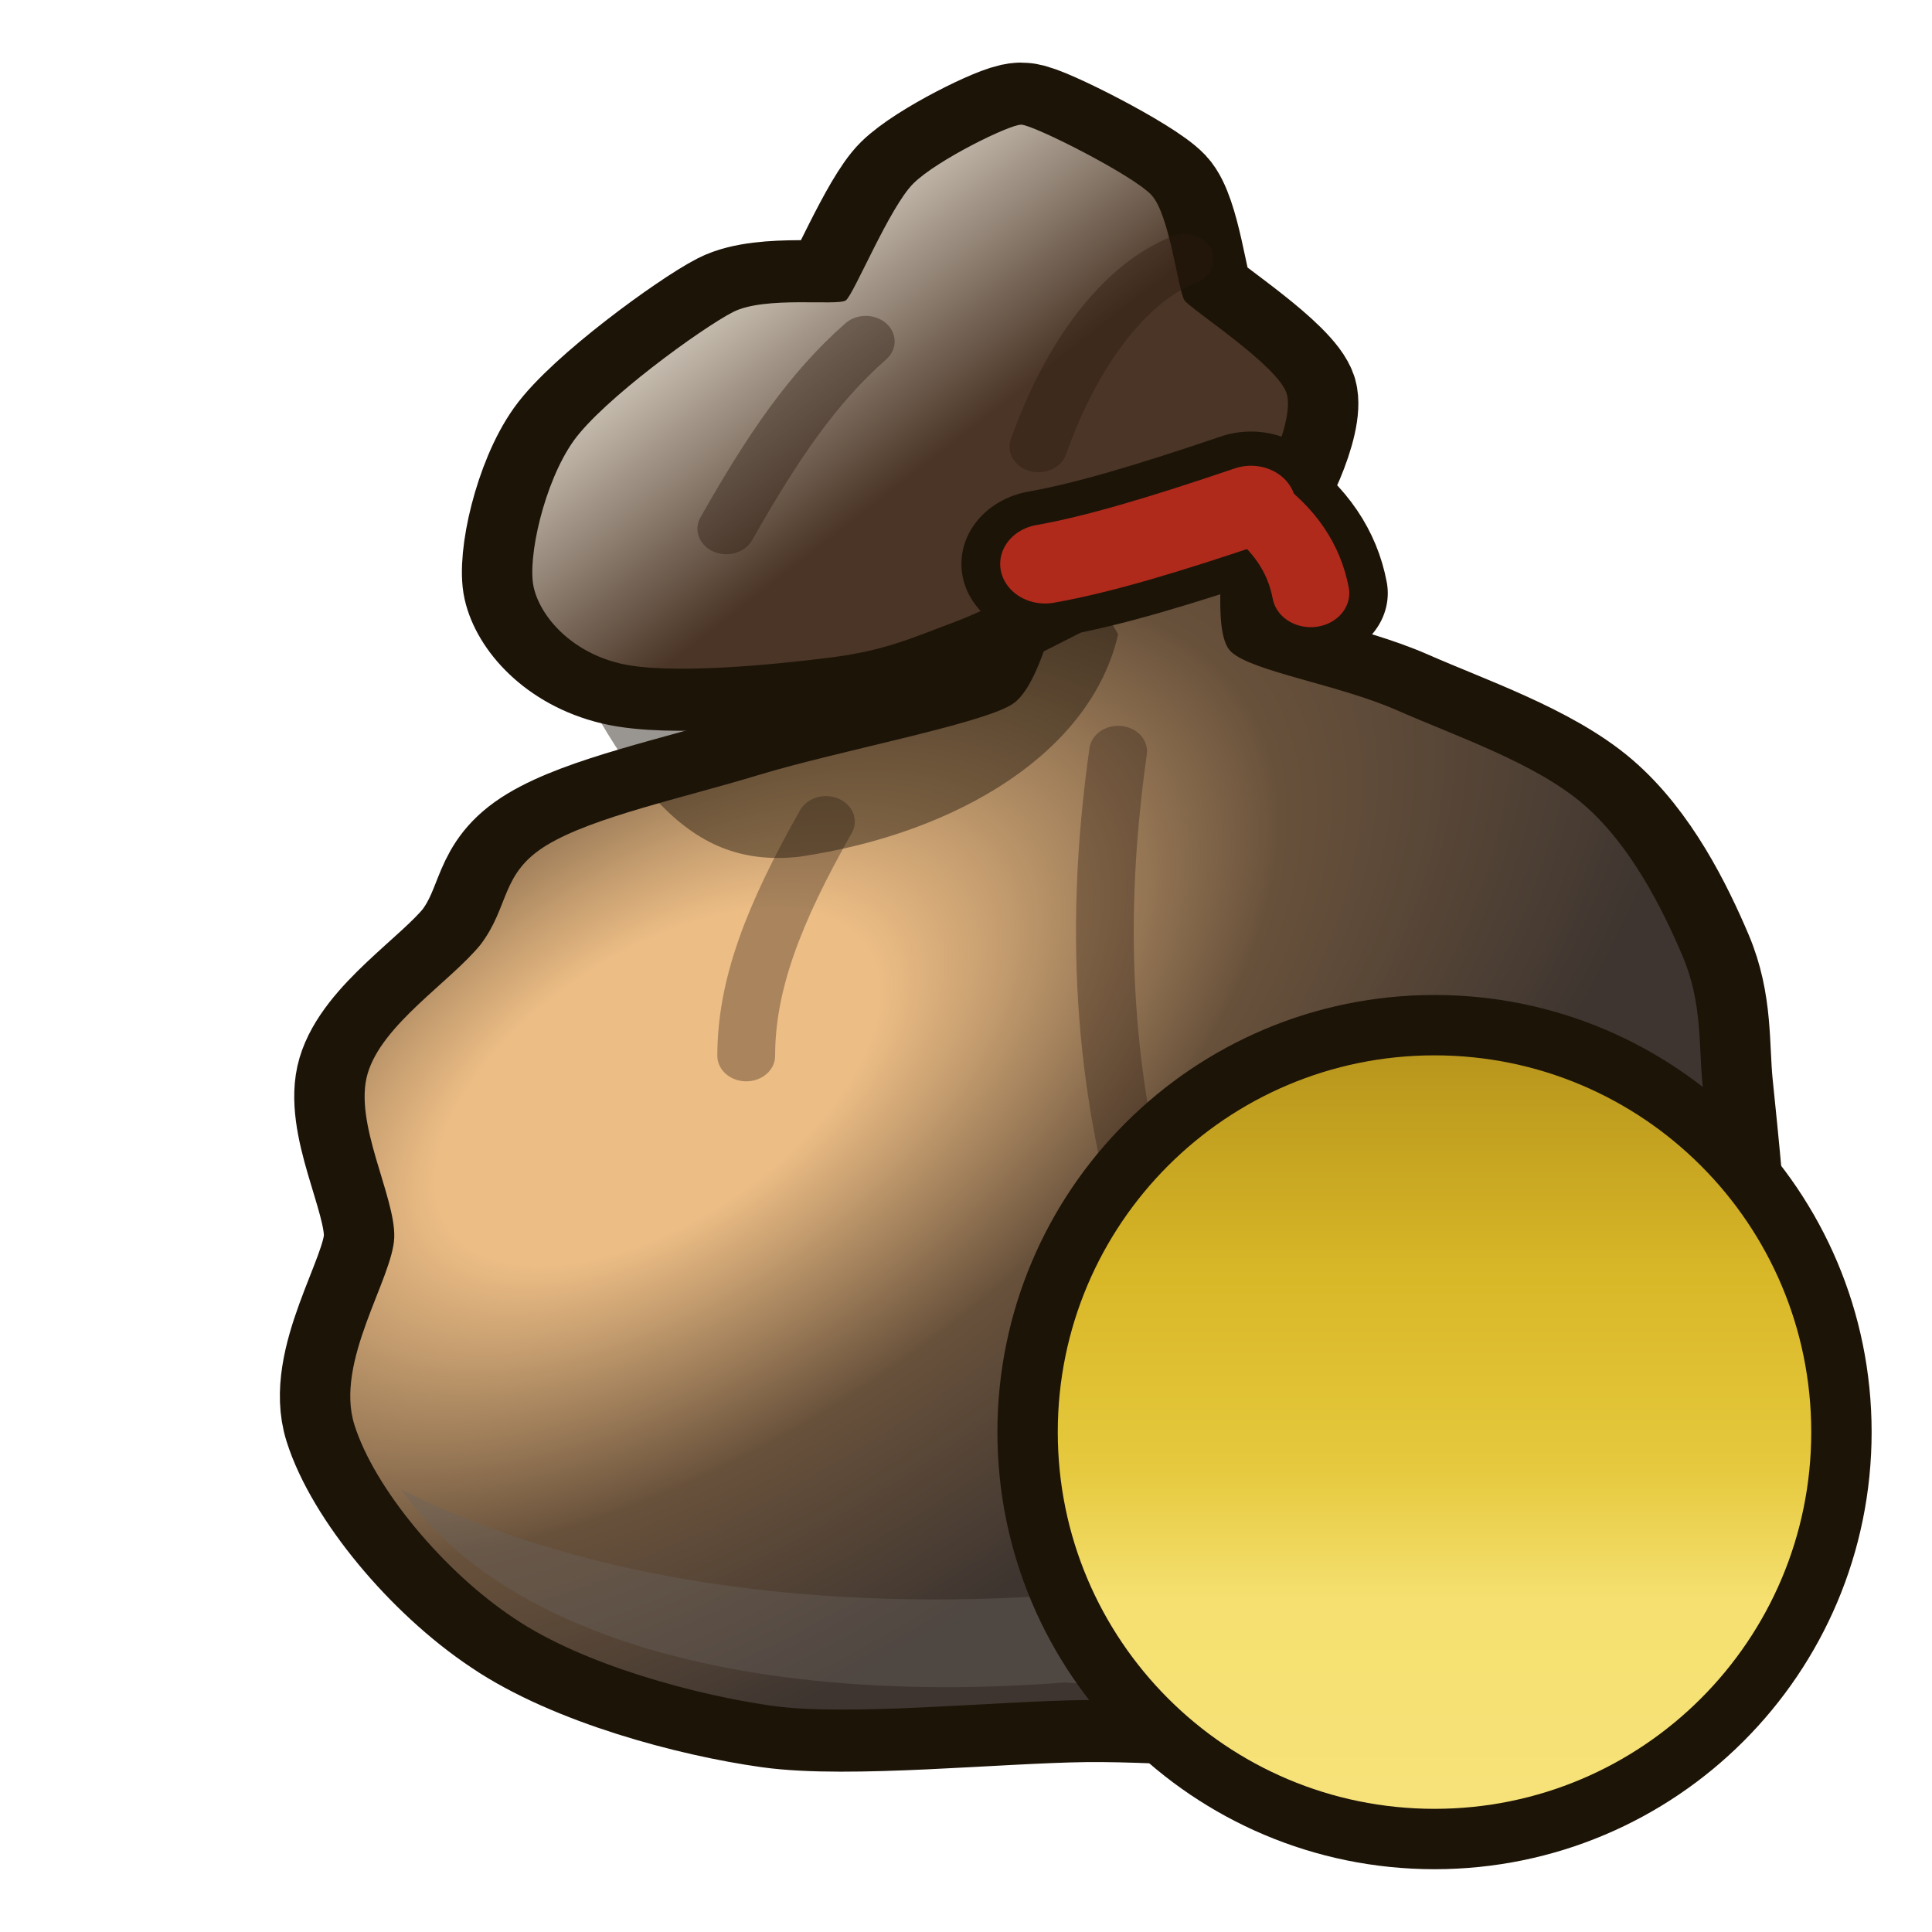
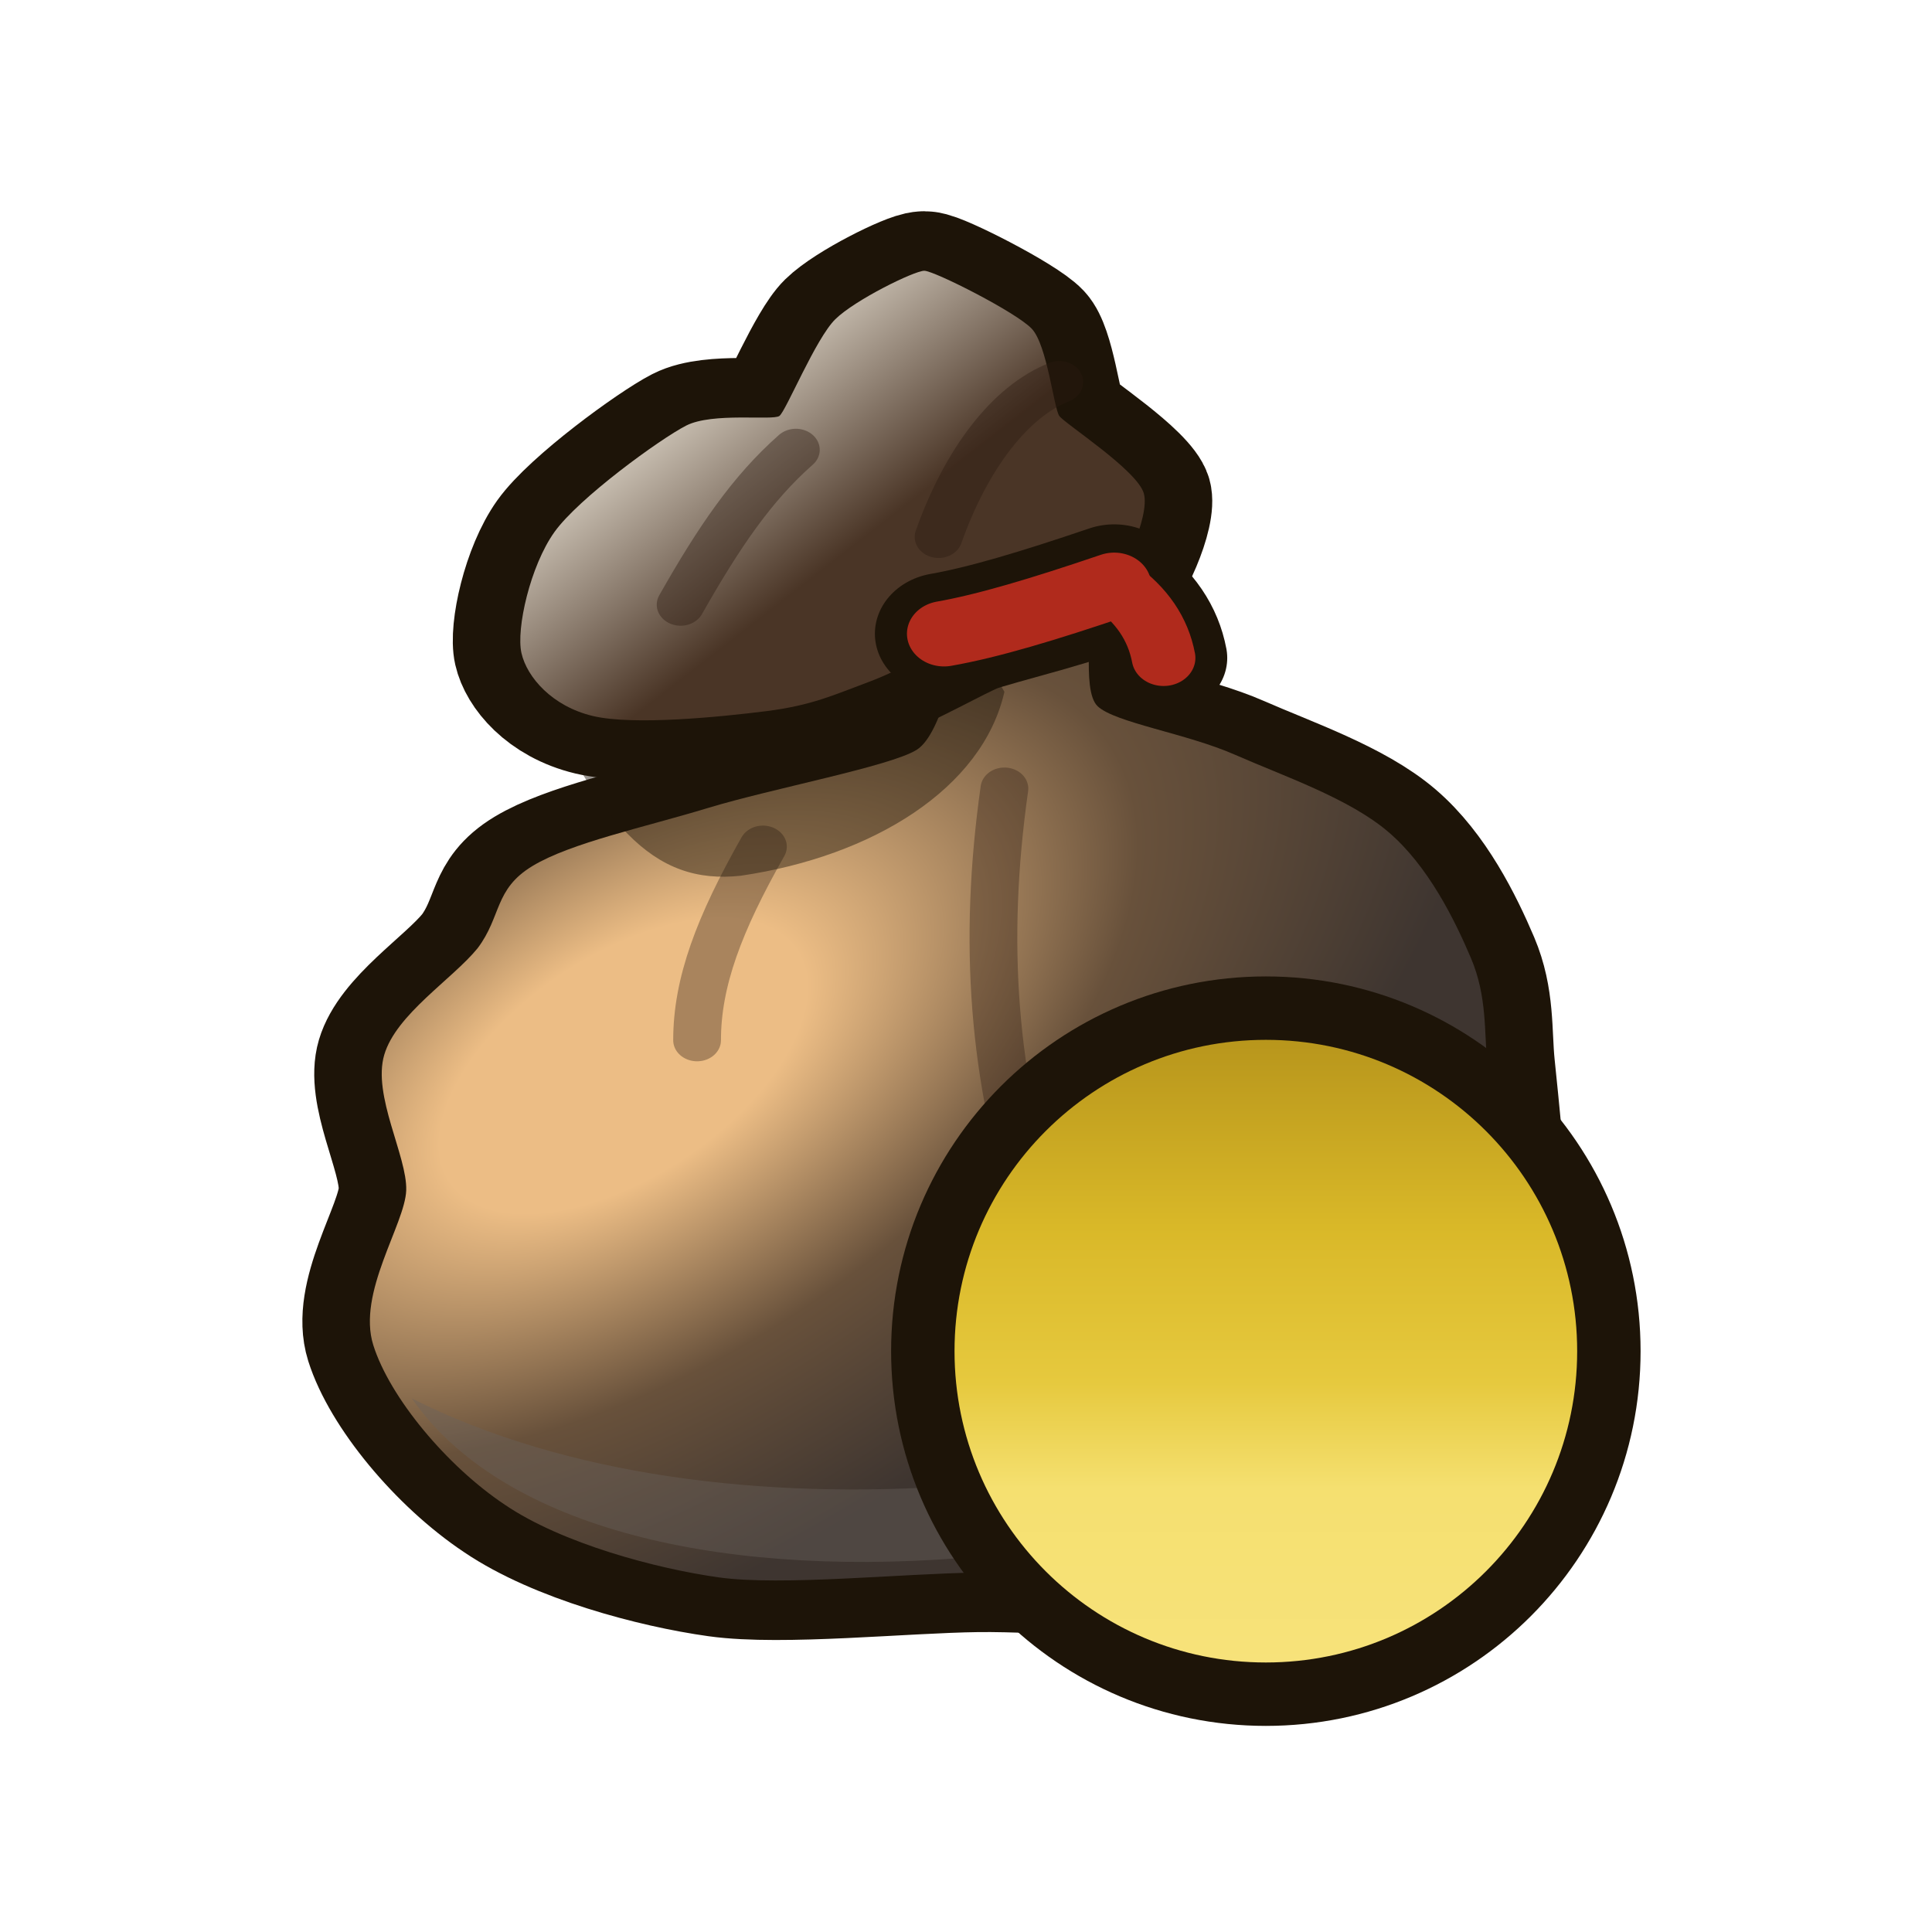
- <svg xmlns="http://www.w3.org/2000/svg" viewBox="0 0 16 16">
+ <svg xmlns="http://www.w3.org/2000/svg" viewBox="-0.806 -1.681 19.362 19.362">
  <defs>
    <radialGradient id="vendor-body" gradientUnits="userSpaceOnUse" cx="5.4" cy="9.3" r="9" fx="5.0" fy="9.2" gradientTransform="rotate(-40 5.4 9.3) scale(1 .55) translate(0 7.6)">
      <stop offset="0" stop-color="#ecbd85" />
      <stop offset=".22" stop-color="#ecbd85" />
      <stop offset=".6" stop-color="#68513b" />
      <stop offset="1" stop-color="#3e3530" />
    </radialGradient>
    <linearGradient id="vendor-top" gradientUnits="userSpaceOnUse" x1="5.6" y1="2.2" x2="8.6" y2="5.6">
      <stop offset="0" stop-color="#e4ddd0" />
      <stop offset=".55" stop-color="#4a3526" />
    </linearGradient>
    <linearGradient id="vendor-coin" gradientUnits="userSpaceOnUse" x1="11.88" y1="8.74" x2="11.88" y2="14.98">
      <stop offset="0" stop-color="#b8961c" />
      <stop offset=".3" stop-color="#d9b828" />
      <stop offset=".55" stop-color="#e6c93e" />
      <stop offset=".72" stop-color="#f5e070" />
      <stop offset="1" stop-color="#f7e27a" />
    </linearGradient>
  </defs>
  <g transform="translate(-0.2 -0.18) scale(1.1 0.97)">
-     <path d="M9.35 4.75C9.43 4.79 9.29 5.58 9.45 5.75C9.61 5.92 10.26 6.03 10.70 6.25C11.14 6.47 11.74 6.70 12.10 7.05C12.46 7.40 12.70 7.95 12.85 8.35C13.00 8.75 12.97 9.12 13.00 9.45C13.03 9.78 13.13 10.87 13.12 11.20C13.11 11.53 13.12 11.82 12.95 12.25C12.78 12.68 12.50 13.39 12.10 13.80C11.70 14.21 11.05 14.58 10.55 14.70C10.05 14.82 9.03 14.69 8.35 14.70C7.67 14.71 6.57 14.84 6.00 14.75C5.43 14.66 4.57 14.40 4.05 14.00C3.52 13.60 3.00 12.89 2.85 12.35C2.70 11.81 3.14 11.10 3.15 10.75C3.16 10.40 2.84 9.77 2.95 9.35C3.06 8.93 3.57 8.57 3.80 8.25C4.02 7.92 3.95 7.64 4.30 7.40C4.65 7.16 5.32 7.00 5.90 6.80C6.48 6.60 7.56 6.37 7.80 6.20C8.04 6.03 8.15 5.20 8.25 5.10C8.35 5.00 9.27 4.71 9.35 4.75Z" fill="url(#vendor-body)" stroke="#1d1408" stroke-width="1.06" stroke-linejoin="round" paint-order="stroke" />
+     <path d="M9.35 4.75C9.43 4.79 9.29 5.58 9.45 5.75C9.61 5.92 10.26 6.03 10.70 6.25C11.14 6.47 11.74 6.70 12.10 7.05C12.46 7.40 12.70 7.95 12.85 8.35C13.00 8.75 12.97 9.12 13.00 9.45C13.03 9.78 13.13 10.87 13.12 11.20C13.11 11.53 13.12 11.82 12.95 12.25C12.78 12.68 12.50 13.39 12.10 13.80C11.70 14.21 11.05 14.58 10.55 14.70C10.05 14.82 9.03 14.69 8.35 14.70C7.67 14.71 6.57 14.84 6.00 14.75C5.43 14.66 4.57 14.40 4.05 14.00C3.52 13.60 3.00 12.89 2.85 12.35C2.70 11.81 3.14 11.10 3.15 10.75C3.16 10.40 2.84 9.77 2.95 9.35C3.06 8.93 3.57 8.57 3.80 8.25C4.02 7.92 3.95 7.64 4.30 7.40C4.65 7.16 5.32 7.00 5.90 6.80C6.48 6.60 7.56 6.37 7.80 6.20C8.04 6.03 8.15 5.20 8.25 5.10C8.35 5.00 9.27 4.71 9.35 4.75Z" fill="url(#vendor-body)" stroke="#1d1408" stroke-width="1.23" stroke-linejoin="round" paint-order="stroke" />
    <path d="M3.2 12.9C4.0 14.2 5.9 14.75 8.2 14.55C10.4 14.75 12.0 14.0 12.8 12.8C11.2 13.7 9.8 13.9 8.2 13.8C6.4 13.95 4.6 13.7 3.2 12.9Z" fill="#6a625c" opacity=".4" />
    <path d="M8.6 6.6C8.4 8.2 8.5 9.6 8.9 11.0M6.4 7.2C6.0 8.0 5.8 8.6 5.8 9.2" fill="none" stroke="#2a1a10" stroke-width="0.435" stroke-linecap="round" opacity=".35" />
    <path d="M4.2 5.2C4.25 5.45 4.48 5.75 4.85 5.85C5.22 5.95 6.01 5.86 6.43 5.80C6.85 5.74 7.05 5.63 7.36 5.50C7.67 5.37 8.11 5.08 8.29 5.00L8.6 5.6C8.4 6.6 7.4 7.3 6.2 7.5C5.4 7.6 4.9 7.0 4.2 5.2Z" fill="#1d1408" opacity=".45" />
-     <path d="M9.53 4.55C9.66 4.43 9.93 3.79 9.87 3.55C9.81 3.31 9.15 2.83 9.10 2.75C9.05 2.67 8.99 2.02 8.85 1.85C8.71 1.68 7.96 1.25 7.87 1.25C7.78 1.25 7.24 1.55 7.06 1.75C6.88 1.95 6.61 2.70 6.55 2.75C6.49 2.80 5.94 2.71 5.70 2.85C5.46 2.99 4.72 3.60 4.50 3.95C4.28 4.30 4.15 4.95 4.20 5.20C4.25 5.45 4.48 5.75 4.85 5.85C5.22 5.95 6.01 5.86 6.43 5.80C6.85 5.74 7.05 5.63 7.36 5.50C7.67 5.37 8.11 5.08 8.29 5.00C8.47 4.92 9.40 4.67 9.53 4.55Z" fill="url(#vendor-top)" stroke="#1d1408" stroke-width="1.06" stroke-linejoin="round" paint-order="stroke" />
+     <path d="M9.53 4.55C9.66 4.43 9.93 3.79 9.87 3.55C9.81 3.31 9.15 2.83 9.10 2.75C9.05 2.67 8.99 2.02 8.85 1.85C8.71 1.68 7.96 1.25 7.87 1.25C7.78 1.25 7.24 1.55 7.06 1.75C6.88 1.95 6.61 2.70 6.55 2.75C6.49 2.80 5.94 2.71 5.70 2.85C5.46 2.99 4.72 3.60 4.50 3.95C4.28 4.30 4.15 4.95 4.20 5.20C4.25 5.45 4.48 5.75 4.85 5.85C5.22 5.95 6.01 5.86 6.43 5.80C6.85 5.74 7.05 5.63 7.36 5.50C7.67 5.37 8.11 5.08 8.29 5.00C8.47 4.92 9.40 4.67 9.53 4.55Z" fill="url(#vendor-top)" stroke="#1d1408" stroke-width="1.23" stroke-linejoin="round" paint-order="stroke" />
    <path d="M5.65 4.7C6.0 4.0 6.3 3.5 6.7 3.1M8.0 4.0C8.25 3.2 8.65 2.6 9.1 2.4" fill="none" stroke="#2a1a10" stroke-width="0.435" stroke-linecap="round" opacity=".4" />
    <path d="M8.05 5.0C8.45 4.92 8.95 4.75 9.6 4.5" fill="none" stroke="#1d1408" stroke-width="1.26" stroke-linecap="round" />
    <path d="M9.6 4.5C9.85 4.7 10.0 4.95 10.05 5.25" fill="none" stroke="#1d1408" stroke-width="1.16" stroke-linecap="round" />
    <path d="M8.05 5.0C8.45 4.92 8.95 4.75 9.6 4.5" fill="none" stroke="#b02a1c" stroke-width="0.676" stroke-linecap="round" />
    <path d="M9.6 4.5C9.85 4.7 10.0 4.95 10.05 5.25" fill="none" stroke="#b02a1c" stroke-width="0.58" stroke-linecap="round" />
  </g>
-   <circle cx="11.88" cy="11.86" r="3.12" fill="url(#vendor-coin)" stroke="#1d1408" stroke-width="1" paint-order="stroke" />
+   <circle cx="11.88" cy="11.86" r="3.12" fill="url(#vendor-coin)" stroke="#1d1408" stroke-width="1.271" paint-order="stroke" />
</svg>
